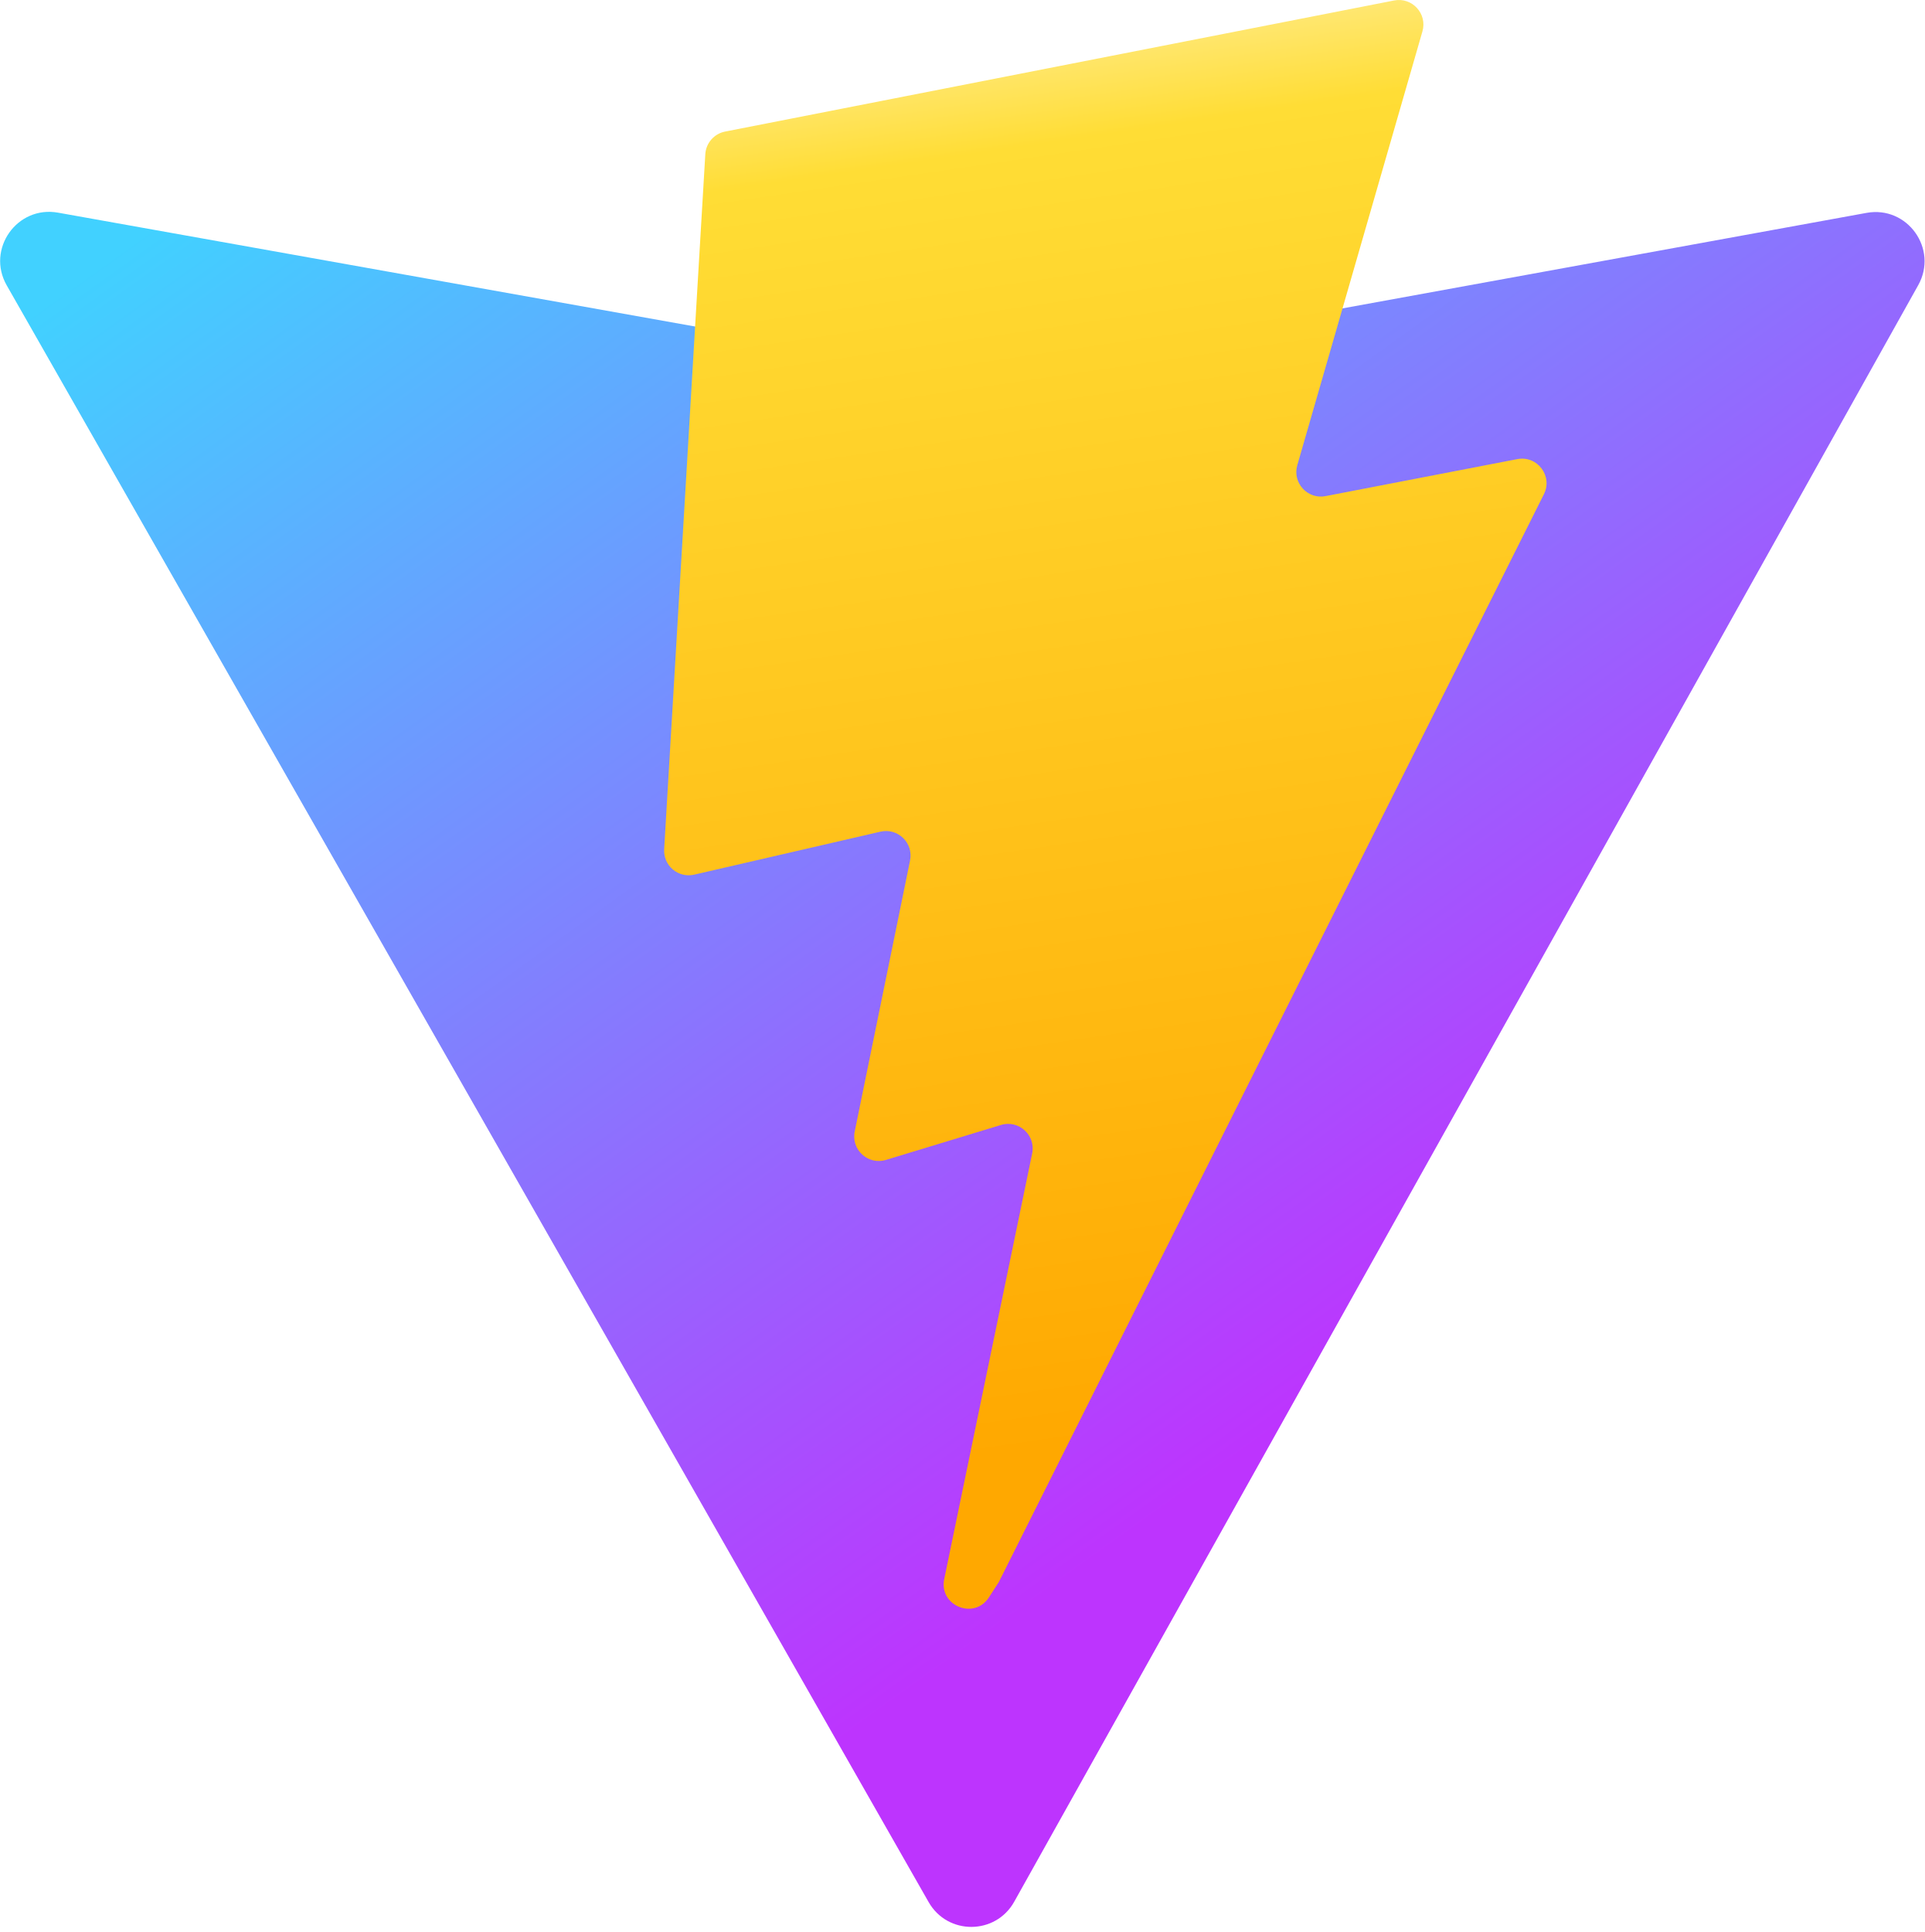
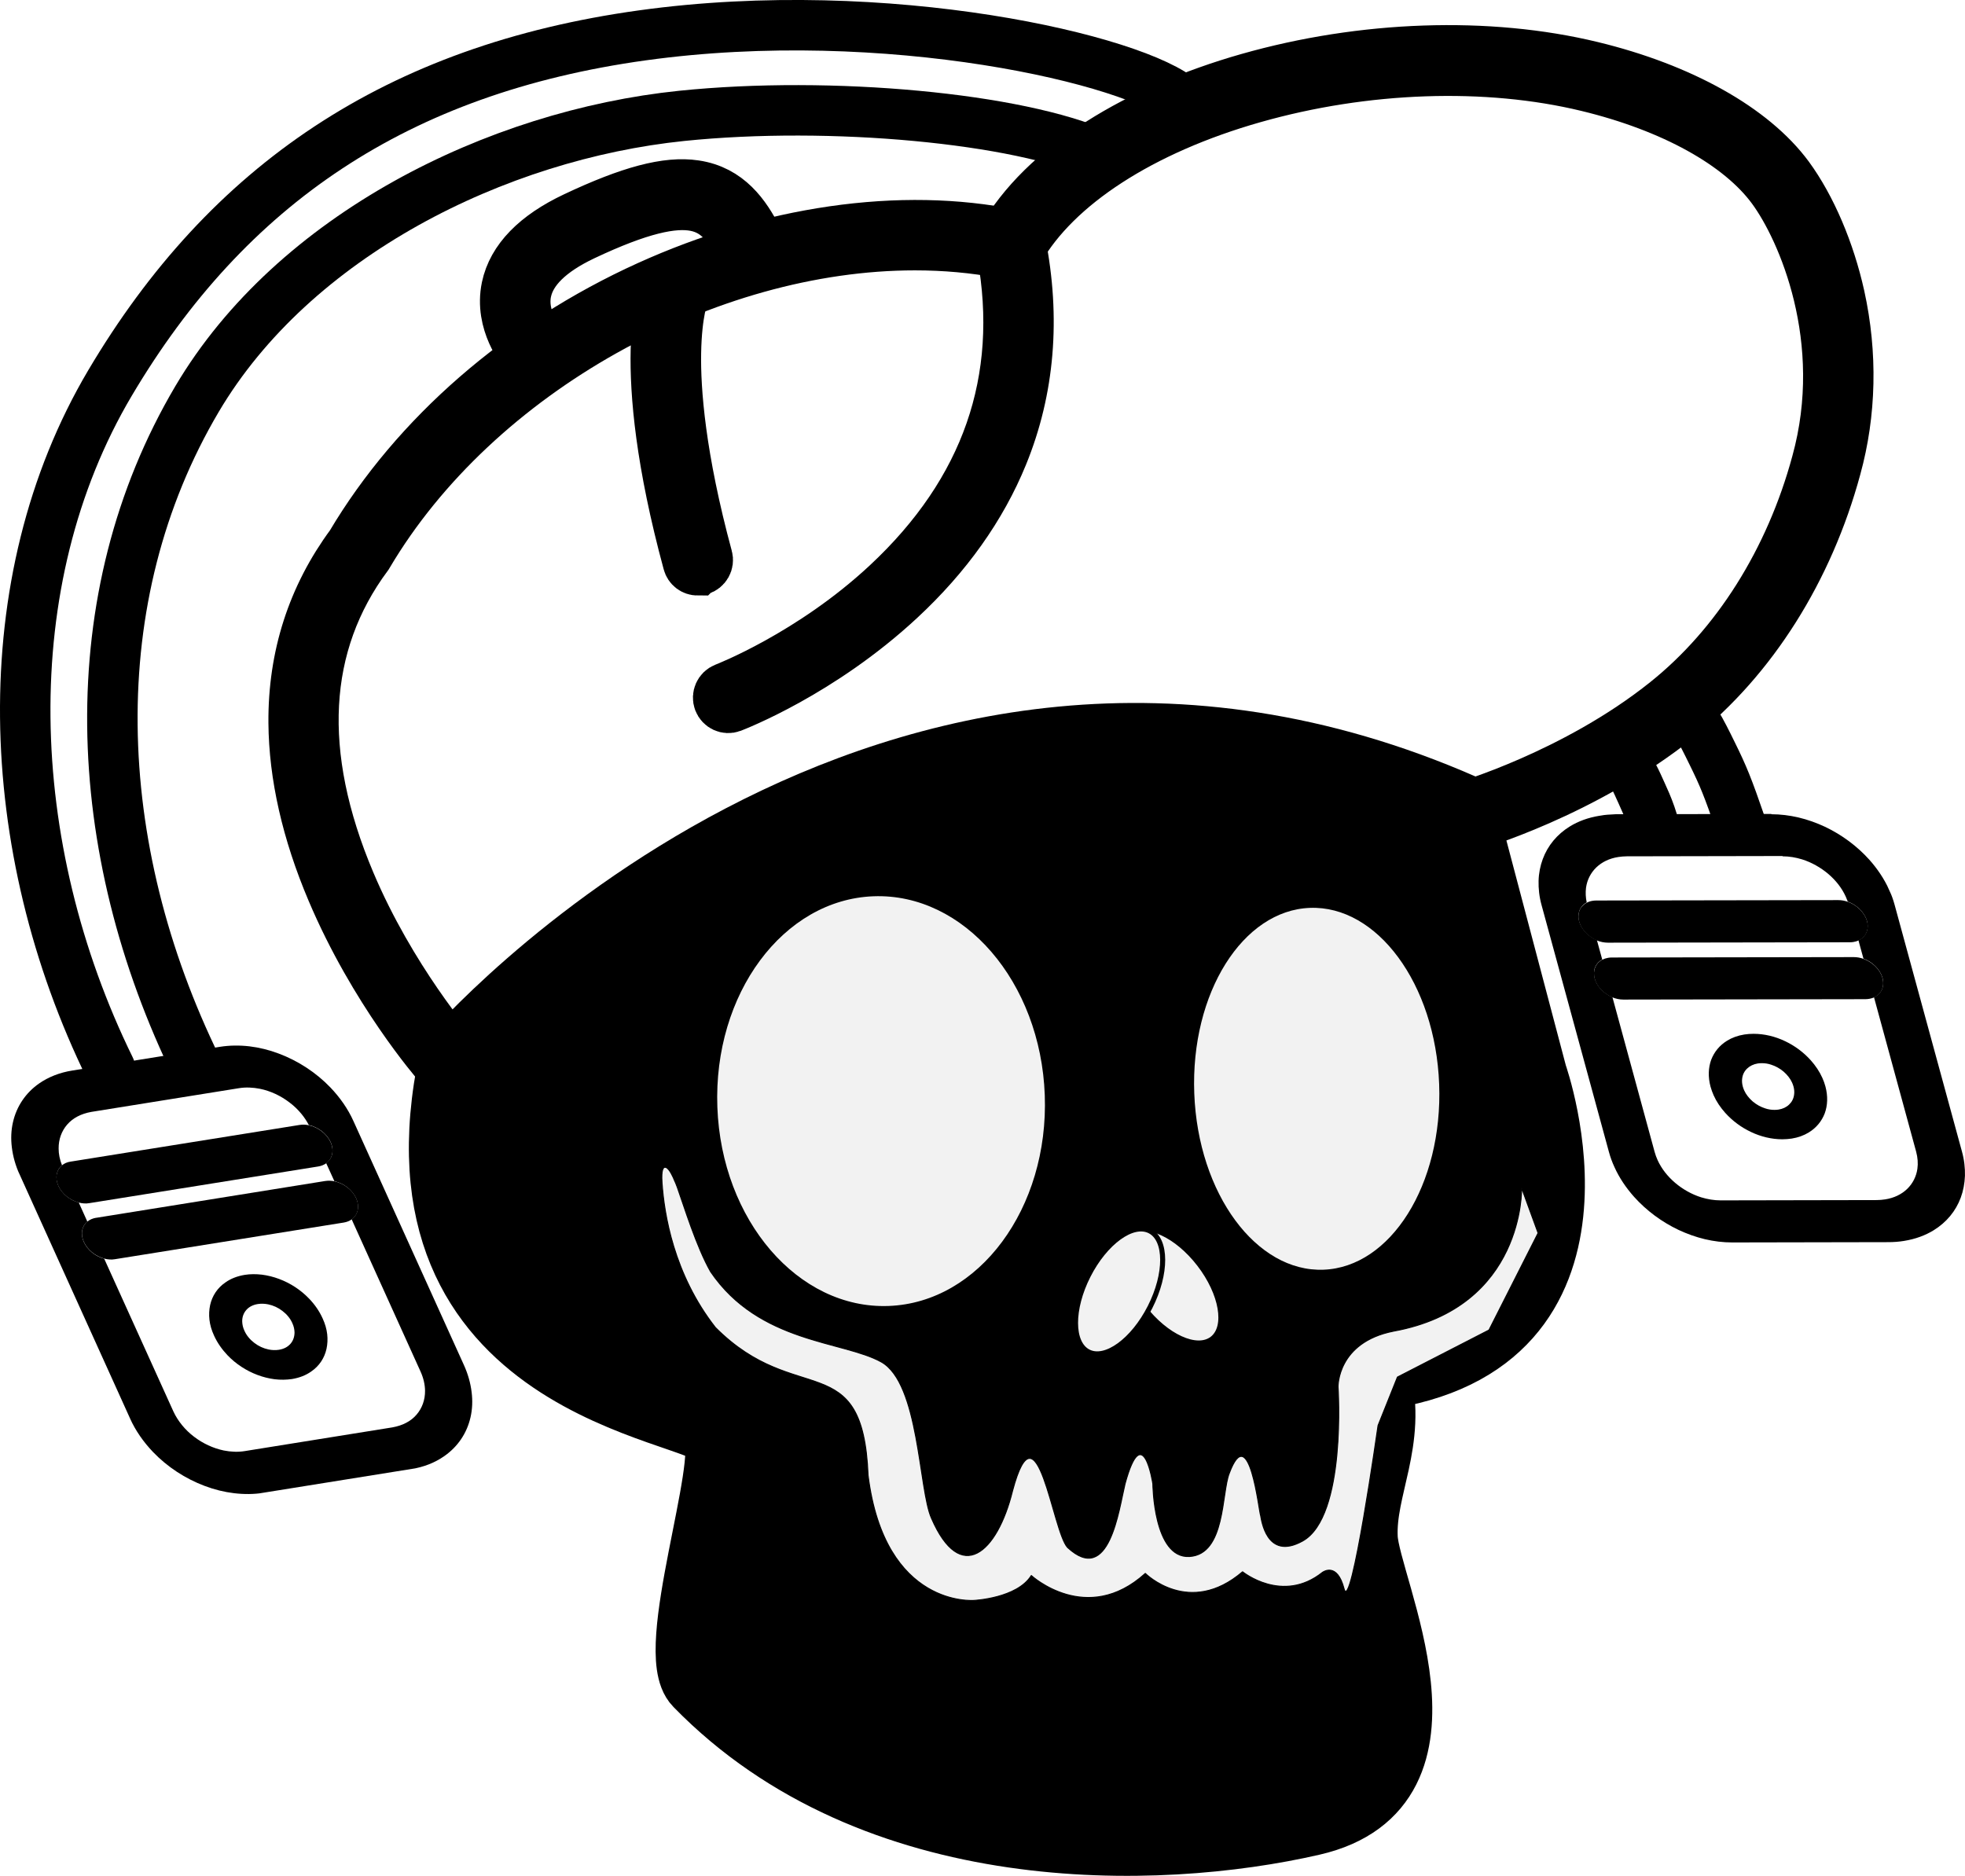
- <svg xmlns="http://www.w3.org/2000/svg" aria-hidden="true" role="img" class="iconify iconify--logos" width="31.88" height="32" preserveAspectRatio="xMidYMid meet" viewBox="0 0 256 257">
+ <svg xmlns="http://www.w3.org/2000/svg" version="1.1" viewBox="4.2 0 398.83 380.78">
  <defs>
-     <linearGradient id="IconifyId1813088fe1fbc01fb466" x1="-.828%" x2="57.636%" y1="7.652%" y2="78.411%">
-       <stop offset="0%" stop-color="#41D1FF" />
-       <stop offset="100%" stop-color="#BD34FE" />
-     </linearGradient>
-     <linearGradient id="IconifyId1813088fe1fbc01fb467" x1="43.376%" x2="50.316%" y1="2.242%" y2="89.03%">
-       <stop offset="0%" stop-color="#FFEA83" />
-       <stop offset="8.333%" stop-color="#FFDD35" />
-       <stop offset="100%" stop-color="#FFA800" />
-     </linearGradient>
+     <clipPath id="a">
+       <path stroke-width="0" d="M38.79 306.03 0 220.32l67.75-10.87 38.79 85.71z" />
+     </clipPath>
+     <clipPath id="b">
+       <path stroke-width="0" d="m342.15 259.71-40.61-89.73 75.75-12.17 40.62 89.73z" />
+     </clipPath>
+     <filter id="c" filterUnits="userSpaceOnUse">
+       <feOffset dx="6.16" dy="6.16" />
+       <feGaussianBlur result="blur" stdDeviation="1.03" />
+       <feFlood flood-color="#a3a3a3" flood-opacity="1" />
+       <feComposite in2="blur" operator="in" />
+       <feComposite in="SourceGraphic" />
+     </filter>
  </defs>
-   <path fill="url(#IconifyId1813088fe1fbc01fb466)" d="M255.153 37.938L134.897 252.976c-2.483 4.44-8.862 4.466-11.382.048L.875 37.958c-2.746-4.814 1.371-10.646 6.827-9.67l120.385 21.517a6.537 6.537 0 0 0 2.322-.004l117.867-21.483c5.438-.991 9.574 4.796 6.877 9.62Z" />
-   <path fill="url(#IconifyId1813088fe1fbc01fb467)" d="M185.432.063L96.44 17.501a3.268 3.268 0 0 0-2.634 3.014l-5.474 92.456a3.268 3.268 0 0 0 3.997 3.378l24.777-5.718c2.318-.535 4.413 1.507 3.936 3.838l-7.361 36.047c-.495 2.426 1.782 4.5 4.151 3.78l15.304-4.649c2.372-.72 4.652 1.36 4.15 3.788l-11.698 56.621c-.732 3.542 3.979 5.473 5.943 2.437l1.313-2.028l72.516-144.72c1.215-2.423-.88-5.186-3.54-4.672l-25.505 4.922c-2.396.462-4.435-1.77-3.759-4.114l16.646-57.705c.677-2.35-1.37-4.583-3.769-4.113Z" />
+   <path d="M96.12 214.82s87.92-102.17 204.98-50.84l14.33 54.24s19.33 54.53-31.77 61.21c3.34 13.07-3.11 22.56-2.63 32.73.47 10.17 21.02 50.36-10.52 57.62s-88.87 8.72-124.71-28.09c-6.21-6.29 7.16-44.55 3.83-50.36-3.34-5.82-67.85-9.69-53.5-76.51Z" stroke="#000" stroke-linecap="round" stroke-linejoin="round" stroke-width="13.73" />
+   <path d="M94.67 216.84c-.57 0-1.12-.23-1.53-.7-.53-.6-13.02-15.05-21.59-35.29-5.07-11.96-7.67-23.45-7.75-34.15-.1-13.45 3.83-25.63 11.64-36.21 13.13-22.11 34.54-40.73 60.32-52.42 12.25-5.55 24.87-9.28 37.51-11.12 12.88-1.86 25.15-1.63 36.47.68.79.16 1.42.8 1.59 1.61 3.03 15.32 1.81 29.84-3.62 43.14-4.33 10.62-11.34 20.48-20.82 29.28-16.06 14.93-33.44 21.61-34.17 21.9-1.06.39-2.22-.14-2.63-1.22a2.08 2.08 0 0 1 1.2-2.66c.16-.06 17.46-6.74 32.93-21.16 20.19-18.81 28.04-41.39 23.38-67.15-5.74-1.09-11.68-1.61-17.71-1.61-42.15 0-88.89 25.53-111 62.88-.04.06-.08.12-.12.19-13.31 17.94-14.51 40.24-3.52 66.24 8.3 19.65 20.82 34.13 20.94 34.28.75.85.67 2.17-.18 2.91-.39.41-.85.58-1.34.58Z" stroke="#000" stroke-miterlimit="10" stroke-width="10.24" />
+   <path d="M301.56 167.94c-.9 0-1.71-.6-1.95-1.51-.31-1.09.33-2.23 1.4-2.54.26-.08 22.83-6.62 41.33-21.43 14.35-11.47 25.22-28.71 30.59-48.55 6.88-24.93-2.87-47.27-9-55.6-6.63-9.03-20.31-16.6-37.55-20.77-20.43-4.95-45.12-4.1-67.73 2.33-22.71 6.45-40.07 17.69-47.58 30.83-.57.99-1.81 1.32-2.79.74s-1.3-1.84-.73-2.83c4.17-7.28 10.87-13.88 19.94-19.65 8.38-5.34 18.78-9.86 30.06-13.07 23.26-6.62 48.7-7.49 69.78-2.37 18.13 4.39 32.66 12.54 39.87 22.31 4.56 6.23 8.34 15.08 10.38 24.29 2.58 11.71 2.32 23.76-.75 34.87-5.6 20.66-16.97 38.69-31.99 50.69-19.17 15.32-41.8 21.88-42.76 22.15-.16.04-.35.08-.53.08ZM112.18 72.33c-.59.02-1.18-.23-1.59-.7-.2-.25-5.09-6.04-3.56-13.32 1.2-5.67 5.86-10.48 13.86-14.25 11.19-5.28 18.7-7.28 24.36-6.43 6.8.99 10.24 6 12.68 10.77.53 1.01.14 2.25-.85 2.78-1 .54-2.22.14-2.75-.87-4.38-8.5-8.95-13.26-31.71-2.5-6.78 3.22-10.68 7.03-11.6 11.38-1.12 5.3 2.6 9.71 2.65 9.75.73.87.65 2.17-.2 2.91-.37.31-.81.47-1.28.47Z" stroke="#000" stroke-miterlimit="10" stroke-width="10.24" />
+   <path d="M145.8 115.76c-.9 0-1.71-.6-1.95-1.53-11.05-40.75-4.84-55.6-4.56-56.22.47-1.03 1.67-1.51 2.69-1.03 1.02.45 1.49 1.67 1.04 2.7-.04.08-1.49 3.65-1.63 11.92-.14 7.69.88 21.16 6.39 41.53.31 1.09-.35 2.23-1.42 2.54-.18.06-.37.08-.55.08Z" fill="none" stroke="#000" stroke-miterlimit="10" stroke-width="10.24" />
+   <ellipse cx="271.47" cy="220.99" rx="25.38" ry="37.26" transform="rotate(-2.15 271.993 221.546)" fill="#f2f2f2" stroke="#000" stroke-miterlimit="10" stroke-width="1.02" />
+   <ellipse cx="183.03" cy="223.51" rx="33.25" ry="41.61" transform="rotate(-2.1 183.11 223.585)" fill="#f2f2f2" stroke="#black" stroke-miterlimit="10" stroke-width="1.02" />
+   <ellipse cx="241.95" cy="261.01" rx="7.16" ry="13.58" transform="rotate(-37.58 241.93 260.99)" fill="#f2f2f2" stroke="#000" stroke-miterlimit="10" stroke-width="1.02" />
+   <ellipse cx="231.35" cy="262.13" rx="13.76" ry="7.04" transform="rotate(-63.09 231.353 262.14)" fill="#f2f2f2" stroke="#000" stroke-miterlimit="10" stroke-width="1.02" />
+   <path d="M313.04 241.15s.63 24.21-26.01 29.06c-11.46 2.27-11.25 11.3-11.25 11.3s1.77 26.38-7.22 31.31c-7.37 4.06-8.34-4.52-8.49-5.16-.37-.89-2.3-19.55-6.37-8.6-1.59 3.98-.75 16.46-8.08 16.89s-7.43-14.75-7.43-14.75-2.01-13.34-5.64 0c-1.28 5.28-3.2 20.77-11.68 12.91-3.07-3.34-6.17-30.23-11.15-11.51-3.13 12.7-10.56 19.18-16.46 5.59-2.6-5.77-2.44-27.43-10.2-31.74-7.75-4.31-24.73-3.77-34.62-18.29-2.91-5.11-5.41-13.36-6.78-17.18-.22-.62-.35-.89-.61-1.48-.16-.41-.94-2.25-1.67-2.52-.55-.21-1 .39-.81 3.11.43 6.25 2.32 18.5 10.83 29.37 16.46 16.56 29.94 3.65 30.99 30.01 3.4 27.02 21.55 25.39 21.55 25.39s8.71-.43 11.58-5.05c0 0 11.25 10.33 23.14-.43 0 0 8.91 8.93 19.74-.33 0 0 8.12 6.6 16.24.1.1-.04 2.93-2.14 4.36 3.34 1.42 5.49 6.9-33.14 6.9-33.14l3.93-9.82 18.58-9.55 9.97-19.69z" fill="#f2f2f2" stroke="#000" stroke-linecap="round" stroke-linejoin="round" stroke-width=".2" />
+   <g stroke-width="0" clip-path="url(#a)">
+     <path d="M16.79 236.55c-.47-1.18-.69-2.31-.69-3.4-.02-1.86.59-3.55 1.73-4.87.57-.66 1.28-1.22 2.1-1.65s1.75-.74 2.81-.93l29.94-4.81c1.4-.23 2.85-.16 4.27.12 2.14.43 4.25 1.42 6.04 2.8.9.68 1.71 1.46 2.42 2.33.57.7 1.06 1.44 1.47 2.23 1.85.39 3.62 1.71 4.42 3.44.77 1.73.37 3.38-.9 4.29l1.67 3.67c1.85.39 3.6 1.71 4.4 3.44.77 1.73.37 3.38-.9 4.29l13.98 30.89c.61 1.34.9 2.66.92 3.9.02 1.86-.59 3.55-1.73 4.87-.57.66-1.26 1.22-2.1 1.65-.81.43-1.75.74-2.81.93l-29.94 4.81c-1.4.23-2.85.16-4.27-.12-2.14-.45-4.25-1.42-6.04-2.8-.9-.68-1.71-1.46-2.42-2.33s-1.3-1.79-1.77-2.8l-14.04-31c-1.75-.45-3.38-1.73-4.13-3.38s-.41-3.24.71-4.15l-1.75-3.88c-1.75-.45-3.38-1.73-4.13-3.38-.73-1.67-.39-3.26.75-4.17m32.04-24.05L18.9 217.3c-2.6.41-4.86 1.32-6.72 2.6-2.77 1.92-4.62 4.68-5.35 7.9-.37 1.61-.45 3.34-.22 5.14.22 1.79.73 3.65 1.59 5.53l22.39 49.45c1.12 2.5 2.75 4.81 4.68 6.83 2.91 3.03 6.55 5.4 10.46 6.87 1.95.74 3.97 1.24 5.98 1.48s4.05.23 5.98-.08l29.94-4.81c2.6-.41 4.86-1.32 6.72-2.62 2.77-1.92 4.62-4.68 5.35-7.9.37-1.61.45-3.34.22-5.14-.22-1.79-.73-3.65-1.59-5.53l-22.39-49.45c-1.12-2.5-2.75-4.81-4.68-6.83-2.91-3.03-6.55-5.4-10.46-6.87-1.95-.74-3.97-1.24-5.98-1.48-2.01-.23-4.03-.21-5.98.1" />
+     <path d="M18.54 235.79c-.71.1-1.3.37-1.77.76-1.12.93-1.47 2.52-.73 4.17.75 1.65 2.38 2.91 4.13 3.38.73.19 1.47.25 2.18.12 15.49-2.47 30.95-4.97 46.44-7.44.63-.1 1.16-.33 1.61-.64 1.26-.91 1.67-2.56.9-4.29-.79-1.73-2.56-3.05-4.42-3.44-.63-.14-1.28-.16-1.89-.06q-23.205 3.705-46.44 7.44" fill="#black" />
+     <path d="M23.71 247.19c-.71.12-1.3.39-1.77.76-1.12.93-1.47 2.52-.71 4.15.75 1.65 2.38 2.91 4.13 3.38.73.19 1.47.25 2.18.12 15.49-2.47 30.95-4.97 46.44-7.44.63-.1 1.16-.33 1.61-.64 1.26-.91 1.67-2.56.9-4.29s-2.54-3.03-4.4-3.44a5.1 5.1 0 0 0-1.91-.06c-15.51 2.5-30.97 4.99-46.46 7.47m30.15 11.58c-1.51.25-2.83.76-3.91 1.53-1.63 1.11-2.69 2.72-3.11 4.6-.2.95-.26 1.94-.14 2.99s.43 2.12.94 3.22c.65 1.44 1.61 2.8 2.73 3.98 1.69 1.77 3.83 3.16 6.09 4 1.14.43 2.32.72 3.48.87 1.18.14 2.36.12 3.5-.04 1.51-.25 2.83-.76 3.91-1.53 1.63-1.11 2.69-2.72 3.11-4.6.2-.95.26-1.94.14-2.99s-.43-2.12-.94-3.22l-3.07.49-3.07.49c.31.66.43 1.28.45 1.88 0 .89-.28 1.71-.83 2.33-.28.31-.61.58-1 .78s-.83.35-1.36.43c-.67.1-1.36.08-2.06-.06a7.1 7.1 0 0 1-2.91-1.34c-.43-.33-.83-.7-1.16-1.11-.35-.41-.63-.87-.85-1.36-.31-.66-.43-1.28-.45-1.88-.02-.89.28-1.71.83-2.33.26-.31.61-.58 1-.78s.83-.35 1.36-.43c.67-.1 1.36-.08 2.06.06a7.1 7.1 0 0 1 2.91 1.34c.43.33.83.7 1.16 1.11.35.41.63.87.85 1.36l3.07-.49 3.07-.49c-.65-1.44-1.59-2.8-2.73-3.98a16.4 16.4 0 0 0-6.09-4c-1.14-.43-2.32-.72-3.48-.87-1.2-.14-2.38-.14-3.5.04" />
+   </g>
+   <g stroke-width="0" clip-path="url(#b)">
+     <path d="M328.84 165.59c-2.28.37-4.31 1.11-6.02 2.17-2.58 1.59-4.48 3.88-5.49 6.62-.51 1.38-.81 2.87-.85 4.43s.14 3.24.61 4.93l13.68 50.13c.28 1.03.65 2.04 1.1 3.01.98 2.19 2.36 4.23 4.01 6.08 2.48 2.76 5.58 5.07 9.02 6.7 1.71.8 3.5 1.44 5.33 1.88 1.83.43 3.7.66 5.56.66l31.65-.06c1.12 0 2.18-.08 3.22-.25 2.28-.37 4.31-1.11 6.02-2.17 2.58-1.59 4.48-3.88 5.49-6.62.51-1.38.79-2.87.85-4.43.04-1.57-.14-3.24-.61-4.93l-13.68-50.13c-.28-1.03-.65-2.04-1.1-3.01-1-2.19-2.36-4.23-4.01-6.08-2.48-2.76-5.58-5.07-9.02-6.7-1.71-.8-3.5-1.44-5.35-1.88-1.83-.43-3.7-.66-5.56-.66l1.16 4.27 1.16 4.27c1.34 0 2.67.23 3.95.62 1.91.6 3.74 1.63 5.29 2.93 1.55 1.32 2.79 2.89 3.58 4.64.14.33.28.68.41 1.01 1.83.66 3.4 2.17 3.89 3.92.47 1.75-.26 3.26-1.73 3.92l1.02 3.73c1.83.66 3.38 2.17 3.87 3.92.47 1.75-.26 3.26-1.73 3.92l8.55 31.33c.33 1.24.41 2.39.26 3.46a7.04 7.04 0 0 1-2.08 4.12c-1.14 1.09-2.65 1.84-4.48 2.12-.55.08-1.12.14-1.73.14l-31.65.06c-1.34 0-2.67-.23-3.95-.62-1.91-.6-3.74-1.63-5.27-2.93-1.55-1.32-2.79-2.89-3.58-4.64-.24-.52-.43-1.07-.59-1.63l-8.57-31.43c-1.71-.7-3.15-2.14-3.6-3.82s.18-3.11 1.53-3.82l-1.08-3.94c-1.71-.7-3.13-2.14-3.6-3.82-.45-1.67.2-3.13 1.53-3.84a8.9 8.9 0 0 1-.14-2.97c.22-1.61.96-3.03 2.08-4.12 1.14-1.09 2.65-1.84 4.48-2.12.55-.08 1.12-.14 1.73-.14l31.65-.06-1.16-4.27-1.16-4.27-31.65.06c-1.12.04-2.18.12-3.22.29" />
+     <path d="M327.45 182.85c-.45.06-.85.21-1.2.39-1.34.7-1.99 2.14-1.53 3.84.45 1.67 1.89 3.11 3.6 3.82.71.29 1.47.45 2.22.45 16.36-.02 32.75-.06 49.11-.08q.39 0 .75-.06c.37-.06.71-.16 1.02-.31 1.47-.66 2.2-2.17 1.73-3.92-.49-1.75-2.06-3.28-3.89-3.92-.63-.23-1.28-.35-1.93-.35-16.36.02-32.75.06-49.11.08-.28 0-.55.02-.77.06m3.16 11.57c-.45.08-.85.21-1.22.39-1.32.7-1.97 2.14-1.53 3.82s1.89 3.11 3.6 3.82c.71.29 1.47.45 2.22.45 16.36-.02 32.72-.06 49.11-.08a4.6 4.6 0 0 0 1.77-.35c1.47-.66 2.2-2.17 1.73-3.92s-2.04-3.26-3.87-3.92c-.63-.23-1.3-.35-1.95-.35-16.36.02-32.75.06-49.11.08-.26 0-.53.02-.75.06m34.57 30.81c-.26.04-.55.06-.83.06-.65 0-1.28-.1-1.89-.31-.92-.29-1.79-.78-2.54-1.42-.73-.64-1.34-1.4-1.71-2.23-.12-.25-.2-.52-.28-.78-.16-.6-.2-1.15-.12-1.67.1-.78.45-1.46 1-1.98s1.28-.89 2.16-1.03c.26-.04.55-.06.83-.06.65 0 1.28.1 1.89.31.92.29 1.79.78 2.54 1.42.73.64 1.34 1.4 1.71 2.23.12.25.2.52.28.78.16.6.2 1.15.12 1.67-.1.78-.45 1.46-1 1.98-.55.54-1.28.89-2.16 1.03m-6.94-15.24c-1.32.21-2.5.64-3.5 1.26-1.51.93-2.6 2.25-3.22 3.86-.59 1.61-.67 3.49-.14 5.47.16.6.39 1.18.63 1.75.57 1.28 1.38 2.47 2.34 3.55a16.5 16.5 0 0 0 5.25 3.9c1.99.95 4.19 1.48 6.35 1.48.65 0 1.28-.06 1.87-.14h.02c1.32-.21 2.5-.64 3.5-1.26 1.51-.93 2.6-2.25 3.22-3.86.59-1.61.67-3.49.14-5.47-.16-.6-.37-1.18-.63-1.75-.57-1.28-1.38-2.47-2.34-3.55a16.5 16.5 0 0 0-5.25-3.9c-1.99-.95-4.19-1.48-6.35-1.48-.65 0-1.28.04-1.89.14.02 0 0 0 0 0" />
+   </g>
+   <path d="M26.52 216.84c-21.98-44.83-23.87-98.76 0-139.08S84.86 14.07 134.56 7.18s100.39 4.99 109.65 13.32" fill="none" stroke="#000" stroke-linecap="round" stroke-linejoin="round" stroke-width="10.24" />
+   <path d="M44.2 216.84c-21.98-44.83-23.85-95.5 0-135.86 19.62-33.18 60.75-53.58 98.36-57.46 30.32-3.11 68.36.47 84.93 7.92m117.04 110.27c3.05 2.89 5.01 6.78 7.14 11.14 2.32 4.7 3.22 6.91 5.88 14.64m-25.91-17.06c.96 1.36 3.95 6.58 4.92 8.74 1 2.27 2.5 5.14 3.4 8.74" fill="none" stroke="#000" stroke-linecap="round" stroke-linejoin="round" stroke-width="10.24" />
+   <g filter="url(#c)" fill="#f2f2f2" stroke-width="0">
+    
+ 
+   </g>
</svg>
